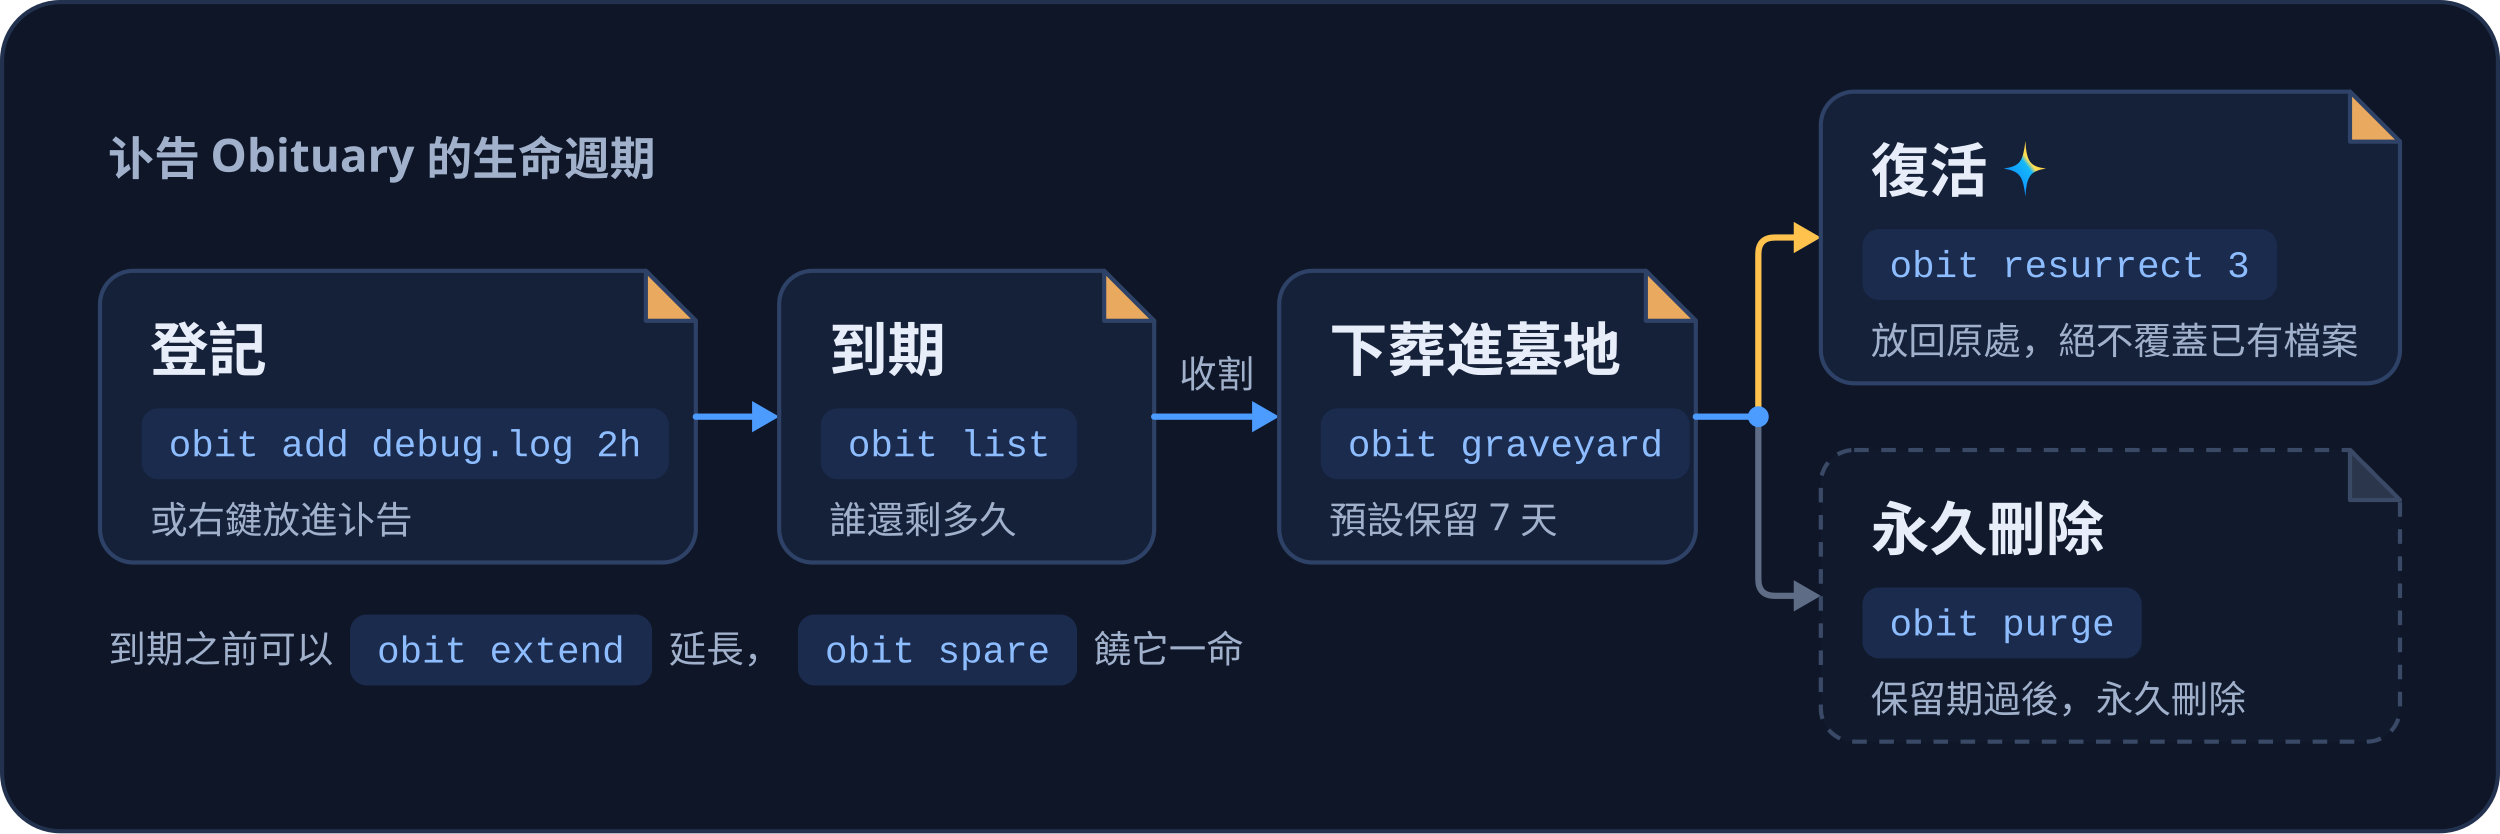
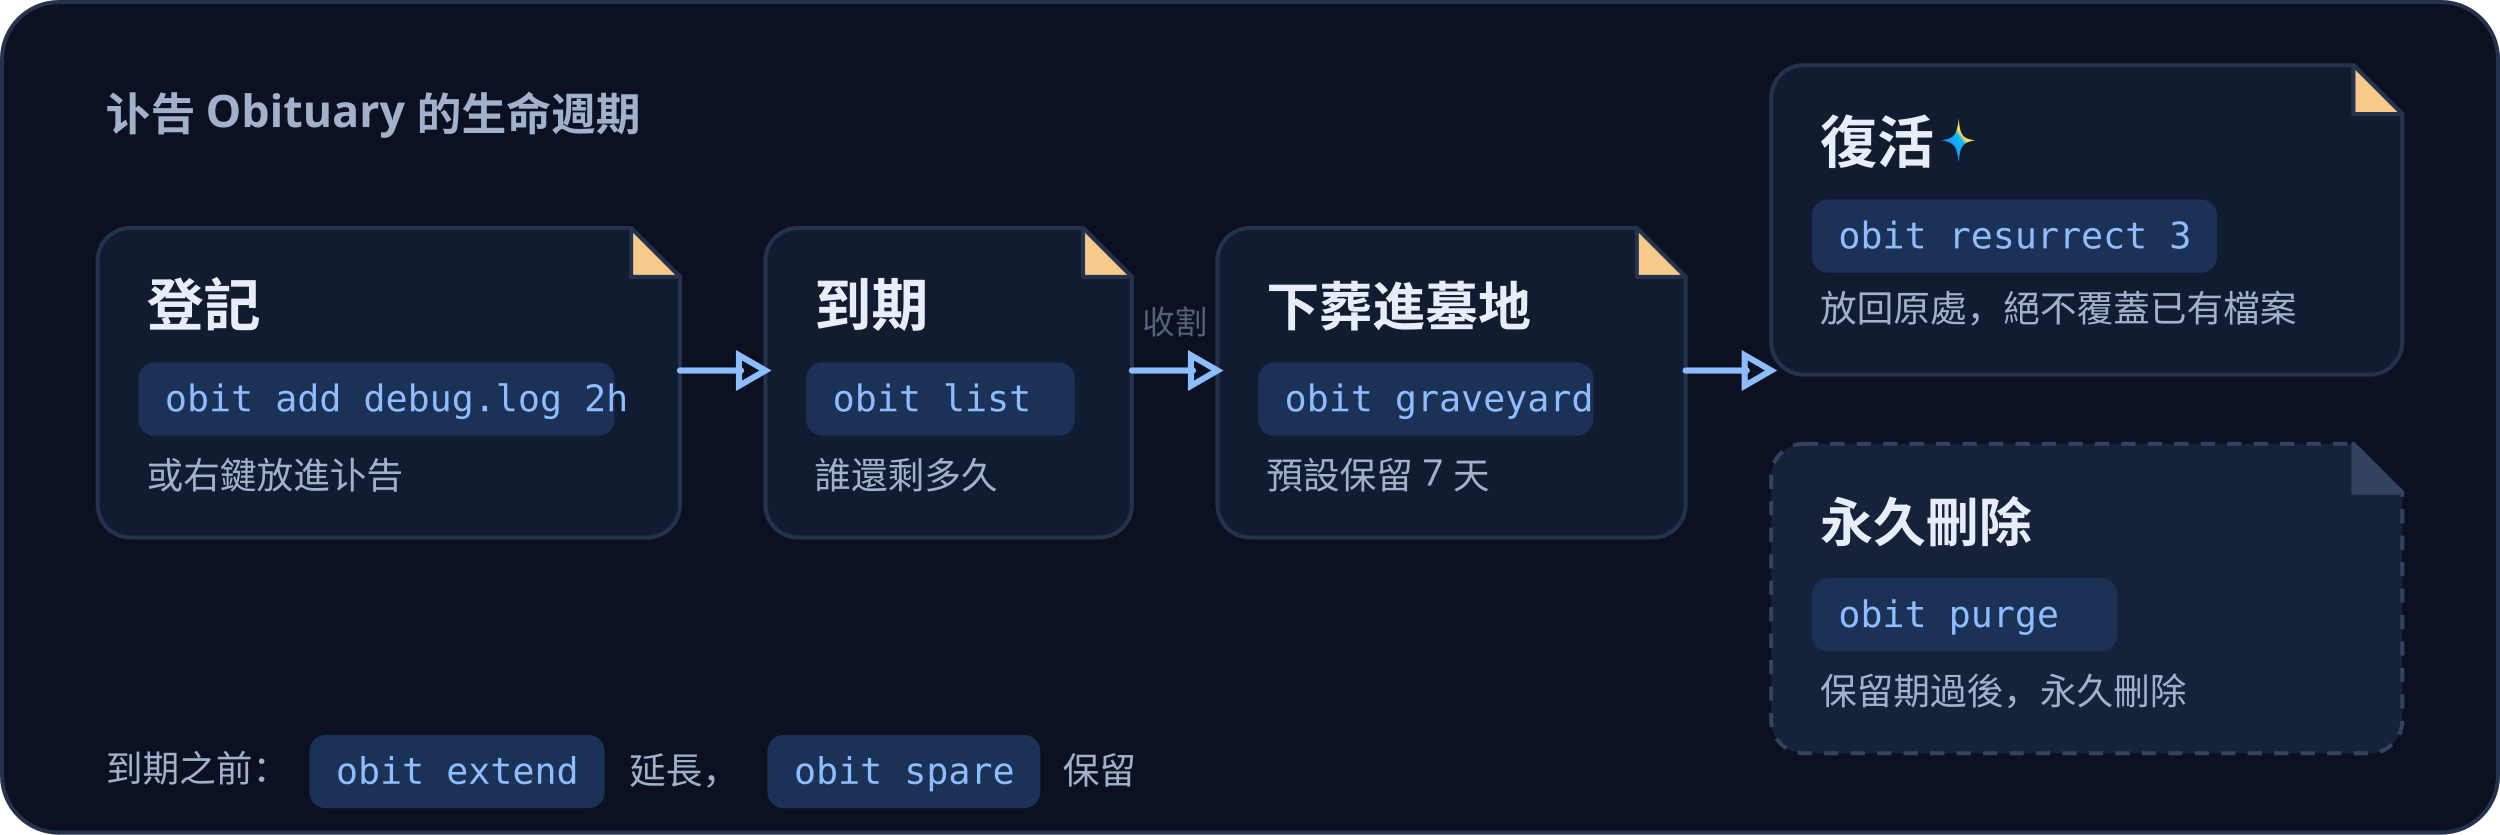
- <svg xmlns="http://www.w3.org/2000/svg" width="1200" height="400" viewBox="0 0 1200 400" role="img" aria-labelledby="title desc">
+ <svg xmlns="http://www.w3.org/2000/svg" width="1228" height="410" viewBox="0 0 1228 410" role="img" aria-labelledby="title desc">
  <defs>
    <linearGradient id="spark" x1="0" y1="1" x2="1" y2="0">
      <stop stop-color="#0876FF" />
      <stop offset=".55" stop-color="#16B8FA" />
      <stop offset=".62" stop-color="#FFE052" />
      <stop offset="1" stop-color="#FFB329" />
    </linearGradient>
  </defs>
-   <rect x="1" y="1" width="1198" height="398" rx="28" fill="#0E1628" stroke="#22314D" stroke-width="2" />
+   <rect x="1" y="1" width="1226" height="408" rx="28" fill="#0B1120" stroke="#24324D" stroke-width="2" />
  <g font-family="-apple-system, BlinkMacSystemFont, 'Segoe UI', 'Noto Sans', 'Noto Sans CJK SC', 'Noto Sans CJK TC', 'Noto Sans JP', 'Noto Sans KR', 'Noto Sans Cyrillic', 'Microsoft YaHei', 'PingFang SC', 'Hiragino Sans', 'Malgun Gothic', sans-serif">
-     <g>
-       <path d="M64 130H310L334 154V254A16 16 0 0 1 318 270H64A16 16 0 0 1 48 254V146A16 16 0 0 1 64 130Z" fill="#152039" stroke="#2E4166" stroke-width="2" />
-       <path d="M310 130V154H334Z" fill="#E9A95E" stroke="#2E4166" stroke-width="2" stroke-linejoin="round" />
-       <text x="72" y="178" font-size="28" font-weight="700" fill="#E8EEF9" id="register">登記</text>
-       <rect x="68" y="196" width="253" height="34" rx="8" fill="#1B2B4E" />
-       <text x="81" y="219" font-family="ui-monospace, 'Cascadia Code', 'SF Mono', SFMono-Regular, Menlo, Consolas, 'Liberation Mono', monospace" font-size="18" fill="#8DBDFF">obit add debug.log 2h</text>
-       <text x="72" y="256" font-size="18" fill="#A1B1CC" id="register-note">或右鍵放進讣告</text>
-     </g>
-     <path d="M334 200H363" stroke="#4C9BFF" stroke-width="3" stroke-linecap="round" fill="none" />
-     <path d="M374 200l-13 -7.5v15Z" fill="#4C9BFF" />
-     <g>
-       <path d="M390 130H530L554 154V254A16 16 0 0 1 538 270H390A16 16 0 0 1 374 254V146A16 16 0 0 1 390 130Z" fill="#152039" stroke="#2E4166" stroke-width="2" />
-       <path d="M530 130V154H554Z" fill="#E9A95E" stroke="#2E4166" stroke-width="2" stroke-linejoin="round" />
-       <text x="398" y="178" font-size="28" font-weight="700" fill="#E8EEF9" id="expire">到期</text>
-       <rect x="394" y="196" width="123" height="34" rx="8" fill="#1B2B4E" />
-       <text x="407" y="219" font-family="ui-monospace, 'Cascadia Code', 'SF Mono', SFMono-Regular, Menlo, Consolas, 'Liberation Mono', monospace" font-size="18" fill="#8DBDFF">obit list</text>
-       <text x="398" y="256" font-size="18" fill="#A1B1CC" id="expire-note">誰還剩多久</text>
-     </g>
-     <path d="M554 200H603" stroke="#4C9BFF" stroke-width="3" stroke-linecap="round" fill="none" />
-     <path d="M614 200l-13 -7.5v15Z" fill="#4C9BFF" />
-     <text x="584" y="186" font-size="18" fill="#A1B1CC" text-anchor="middle" id="reap">收割</text>
-     <g>
-       <path d="M630 130H790L814 154V254A16 16 0 0 1 798 270H630A16 16 0 0 1 614 254V146A16 16 0 0 1 630 130Z" fill="#152039" stroke="#2E4166" stroke-width="2" />
-       <path d="M790 130V154H814Z" fill="#E9A95E" stroke="#2E4166" stroke-width="2" stroke-linejoin="round" />
-       <text x="638" y="178" font-size="28" font-weight="700" fill="#E8EEF9" id="bury">下葬進墓地</text>
-       <rect x="634" y="196" width="177" height="34" rx="8" fill="#1B2B4E" />
-       <text x="647" y="219" font-family="ui-monospace, 'Cascadia Code', 'SF Mono', SFMono-Regular, Menlo, Consolas, 'Liberation Mono', monospace" font-size="18" fill="#8DBDFF">obit graveyard</text>
-       <text x="638" y="256" font-size="18" fill="#A1B1CC" id="bury-note">預設保留 7 天</text>
-     </g>
-     <path d="M814 200H844" stroke="#4C9BFF" stroke-width="3" stroke-linecap="round" />
-     <path d="M844 200V122Q844 114 852 114H863" stroke="#FFC24D" stroke-width="3" stroke-linecap="round" fill="none" />
-     <path d="M874 114l-13 -7.5v15Z" fill="#FFC24D" />
-     <path d="M844 200V278Q844 286 852 286H863" stroke="#5E6C86" stroke-width="3" stroke-linecap="round" fill="none" />
-     <path d="M874 286l-13 -7.5v15Z" fill="#5E6C86" />
-     <circle cx="844" cy="200" r="5" fill="#4C9BFF" />
-     <g>
-       <path d="M890 44H1128L1152 68V168A16 16 0 0 1 1136 184H890A16 16 0 0 1 874 168V60A16 16 0 0 1 890 44Z" fill="#152039" stroke="#2E4166" stroke-width="2" />
-       <path d="M1128 44V68H1152Z" fill="#E9A95E" stroke="#2E4166" stroke-width="2" stroke-linejoin="round" />
-       <text x="898" y="92" font-size="28" font-weight="700" fill="#E8EEF9" id="resurrect">復活</text>
-       <rect x="894" y="110" width="199" height="34" rx="8" fill="#1B2B4E" />
-       <text x="907" y="133" font-family="ui-monospace, 'Cascadia Code', 'SF Mono', SFMono-Regular, Menlo, Consolas, 'Liberation Mono', monospace" font-size="18" fill="#8DBDFF">obit resurrect 3</text>
-       <text x="898" y="170" font-size="18" fill="#A1B1CC" id="resurrect-note">放回原處，絕不覆蓋已有檔案</text>
-       <path d="M17.6 9.4c.3 5.3 1.2 6.5 5.2 7-4 .6-4.9 2-5.2 7.1-.6-5.1-1.3-6.4-5.5-7.1 4.2-.6 4.9-1.8 5.5-7Z" fill="url(#spark)" transform="translate(972 81) scale(1.9) translate(-17.5 -16.45)" />
-     </g>
-     <g>
-       <path d="M890 216H1128L1152 240V340A16 16 0 0 1 1136 356H890A16 16 0 0 1 874 340V232A16 16 0 0 1 890 216Z" fill="#111A2D" stroke="#3A4966" stroke-width="2" stroke-dasharray="7 6" />
-       <path d="M1128 216V240H1152Z" fill="#2B364C" stroke="#3A4966" stroke-width="2" stroke-linejoin="round" />
-       <text x="898" y="264" font-size="28" font-weight="700" fill="#E8EEF9" id="purge">永久刪除</text>
-       <rect x="894" y="282" width="134" height="34" rx="8" fill="#1B2B4E" />
-       <text x="907" y="305" font-family="ui-monospace, 'Cascadia Code', 'SF Mono', SFMono-Regular, Menlo, Consolas, 'Liberation Mono', monospace" font-size="18" fill="#8DBDFF">obit purge</text>
-       <text x="898" y="342" font-size="18" fill="#A1B1CC" id="purge-note">保留期過後，永久刪除</text>
-     </g>
-     <text x="52" y="84" font-size="22" font-weight="600" fill="#A1B1CC" id="title">讣告 Obituary 的生命週期</text>
-     <text x="52" y="318" font-size="18" fill="#A1B1CC" id="before">到期之前可以</text>
-     <rect x="168" y="295" width="145" height="34" rx="8" fill="#1B2B4E" />
-     <text x="181" y="318" font-family="ui-monospace, 'Cascadia Code', 'SF Mono', SFMono-Regular, Menlo, Consolas, 'Liberation Mono', monospace" font-size="18" fill="#8DBDFF">obit extend</text>
-     <text x="321" y="318" font-size="18" fill="#A1B1CC" id="extend-note" textLength="50" lengthAdjust="spacingAndGlyphs">延長，</text>
-     <rect x="383" y="295" width="134" height="34" rx="8" fill="#1B2B4E" />
-     <text x="396" y="318" font-family="ui-monospace, 'Cascadia Code', 'SF Mono', SFMono-Regular, Menlo, Consolas, 'Liberation Mono', monospace" font-size="18" fill="#8DBDFF">obit spare</text>
-     <text x="525" y="318" font-size="18" fill="#A1B1CC" id="spare-note" textLength="60" lengthAdjust="spacingAndGlyphs">饒它一命</text>
+     <text x="52" y="64" font-family="-apple-system, BlinkMacSystemFont, 'Segoe UI', 'Noto Sans', 'Noto Sans CJK SC', 'Noto Sans CJK TC', 'Noto Sans JP', 'Noto Sans KR', 'Noto Sans Cyrillic', 'Microsoft YaHei', 'PingFang SC', 'Hiragino Sans', 'Malgun Gothic', sans-serif" font-size="22" fill="#A1B1CC" font-weight="600" id="section">讣告 Obituary 的生命週期</text>
+     <path d="M64 112H310L334 136V248A16 16 0 0 1 318 264H64A16 16 0 0 1 48 248V128A16 16 0 0 1 64 112Z" fill="#121C31" stroke="#24324D" stroke-width="2" />
+     <path d="M310 112V136H334Z" fill="#F7C98B" stroke="#24324D" stroke-width="2" stroke-linejoin="round" />
+     <text x="72" y="160" font-family="-apple-system, BlinkMacSystemFont, 'Segoe UI', 'Noto Sans', 'Noto Sans CJK SC', 'Noto Sans CJK TC', 'Noto Sans JP', 'Noto Sans KR', 'Noto Sans Cyrillic', 'Microsoft YaHei', 'PingFang SC', 'Hiragino Sans', 'Malgun Gothic', sans-serif" font-size="28" fill="#E8EEF9" font-weight="700" id="register">登記</text>
+     <rect x="68" y="178" width="233.9" height="36" rx="8" fill="#1B3155" />
+     <text x="81" y="202" font-family="ui-monospace, 'Cascadia Code', 'SF Mono', Consolas, monospace" font-size="18" fill="#8DBDFF">obit add debug.log 2h</text>
+     <text x="72" y="240" font-family="-apple-system, BlinkMacSystemFont, 'Segoe UI', 'Noto Sans', 'Noto Sans CJK SC', 'Noto Sans CJK TC', 'Noto Sans JP', 'Noto Sans KR', 'Noto Sans Cyrillic', 'Microsoft YaHei', 'PingFang SC', 'Hiragino Sans', 'Malgun Gothic', sans-serif" font-size="18" fill="#A1B1CC" id="register_note">或右鍵放進讣告</text>
+     <path d="M392 112H532L556 136V248A16 16 0 0 1 540 264H392A16 16 0 0 1 376 248V128A16 16 0 0 1 392 112Z" fill="#121C31" stroke="#24324D" stroke-width="2" />
+     <path d="M532 112V136H556Z" fill="#F7C98B" stroke="#24324D" stroke-width="2" stroke-linejoin="round" />
+     <text x="400" y="160" font-family="-apple-system, BlinkMacSystemFont, 'Segoe UI', 'Noto Sans', 'Noto Sans CJK SC', 'Noto Sans CJK TC', 'Noto Sans JP', 'Noto Sans KR', 'Noto Sans Cyrillic', 'Microsoft YaHei', 'PingFang SC', 'Hiragino Sans', 'Malgun Gothic', sans-serif" font-size="28" fill="#E8EEF9" font-weight="700" id="expire">到期</text>
+     <rect x="396" y="178" width="132" height="36" rx="8" fill="#1B3155" />
+     <text x="409" y="202" font-family="ui-monospace, 'Cascadia Code', 'SF Mono', Consolas, monospace" font-size="18" fill="#8DBDFF">obit list</text>
+     <text x="400" y="240" font-family="-apple-system, BlinkMacSystemFont, 'Segoe UI', 'Noto Sans', 'Noto Sans CJK SC', 'Noto Sans CJK TC', 'Noto Sans JP', 'Noto Sans KR', 'Noto Sans Cyrillic', 'Microsoft YaHei', 'PingFang SC', 'Hiragino Sans', 'Malgun Gothic', sans-serif" font-size="18" fill="#A1B1CC" id="expire_note">誰還剩多久</text>
+     <path d="M614 112H804L828 136V248A16 16 0 0 1 812 264H614A16 16 0 0 1 598 248V128A16 16 0 0 1 614 112Z" fill="#121C31" stroke="#24324D" stroke-width="2" />
+     <path d="M804 112V136H828Z" fill="#F7C98B" stroke="#24324D" stroke-width="2" stroke-linejoin="round" />
+     <text x="622" y="160" font-family="-apple-system, BlinkMacSystemFont, 'Segoe UI', 'Noto Sans', 'Noto Sans CJK SC', 'Noto Sans CJK TC', 'Noto Sans JP', 'Noto Sans KR', 'Noto Sans Cyrillic', 'Microsoft YaHei', 'PingFang SC', 'Hiragino Sans', 'Malgun Gothic', sans-serif" font-size="26" fill="#E8EEF9" font-weight="700" id="bury">下葬進墓地</text>
+     <rect x="618" y="178" width="164.6" height="36" rx="8" fill="#1B3155" />
+     <text x="631" y="202" font-family="ui-monospace, 'Cascadia Code', 'SF Mono', Consolas, monospace" font-size="18" fill="#8DBDFF">obit graveyard</text>
+     <text x="622" y="240" font-family="-apple-system, BlinkMacSystemFont, 'Segoe UI', 'Noto Sans', 'Noto Sans CJK SC', 'Noto Sans CJK TC', 'Noto Sans JP', 'Noto Sans KR', 'Noto Sans Cyrillic', 'Microsoft YaHei', 'PingFang SC', 'Hiragino Sans', 'Malgun Gothic', sans-serif" font-size="18" fill="#A1B1CC" id="bury_note">預設保留 7 天</text>
+     <path d="M334 182H364M376 182l-13 -7.5v15Z" stroke="#8DBDFF" stroke-width="3" stroke-linecap="round" fill="none" />
+     <path d="M556 182H586M598 182l-13 -7.5v15Z" stroke="#8DBDFF" stroke-width="3" stroke-linecap="round" fill="none" />
+     <text x="577.0" y="164" font-family="-apple-system, BlinkMacSystemFont, 'Segoe UI', 'Noto Sans', 'Noto Sans CJK SC', 'Noto Sans CJK TC', 'Noto Sans JP', 'Noto Sans KR', 'Noto Sans Cyrillic', 'Microsoft YaHei', 'PingFang SC', 'Hiragino Sans', 'Malgun Gothic', sans-serif" font-size="16" fill="#53637D" text-anchor="middle">收割</text>
+     <path d="M828 182H858M870 182l-13 -7.5v15Z" stroke="#8DBDFF" stroke-width="3" stroke-linecap="round" fill="none" />
+     <path d="M886 32H1156L1180 56V168A16 16 0 0 1 1164 184H886A16 16 0 0 1 870 168V48A16 16 0 0 1 886 32Z" fill="#121C31" stroke="#24324D" stroke-width="2" />
+     <path d="M1156 32V56H1180Z" fill="#F7C98B" stroke="#24324D" stroke-width="2" stroke-linejoin="round" />
+     <text x="894" y="80" font-family="-apple-system, BlinkMacSystemFont, 'Segoe UI', 'Noto Sans', 'Noto Sans CJK SC', 'Noto Sans CJK TC', 'Noto Sans JP', 'Noto Sans KR', 'Noto Sans Cyrillic', 'Microsoft YaHei', 'PingFang SC', 'Hiragino Sans', 'Malgun Gothic', sans-serif" font-size="28" fill="#E8EEF9" font-weight="700" id="resurrect">復活</text>
+     <path id="resurrect-star" d="M17.6 9.4c.3 5.3 1.2 6.5 5.2 7-4 .6-4.9 2-5.2 7.1-.6-5.1-1.3-6.4-5.5-7.1 4.2-.6 4.9-1.8 5.5-7Z" fill="url(#spark)" transform="translate(962.0 69) scale(1.55) translate(-17.5 -16.45)" />
+     <rect x="890" y="98" width="199" height="36" rx="8" fill="#1B3155" />
+     <text x="903" y="122" font-family="ui-monospace, 'Cascadia Code', 'SF Mono', Consolas, monospace" font-size="18" fill="#8DBDFF">obit resurrect 3</text>
+     <text x="894" y="158" font-family="-apple-system, BlinkMacSystemFont, 'Segoe UI', 'Noto Sans', 'Noto Sans CJK SC', 'Noto Sans CJK TC', 'Noto Sans JP', 'Noto Sans KR', 'Noto Sans Cyrillic', 'Microsoft YaHei', 'PingFang SC', 'Hiragino Sans', 'Malgun Gothic', sans-serif" font-size="18" fill="#A1B1CC" id="resurrect-note">放回原處，絕不覆蓋已有檔案</text>
+     <path d="M886 218H1156L1180 242V354A16 16 0 0 1 1164 370H886A16 16 0 0 1 870 354V234A16 16 0 0 1 886 218Z" fill="#16213A" stroke="#33425F" stroke-width="2" stroke-dasharray="7 6" />
+     <path d="M1156 218V242H1180Z" fill="#33425F" stroke="#33425F" stroke-width="2" stroke-linejoin="round" />
+     <text x="894" y="266" font-family="-apple-system, BlinkMacSystemFont, 'Segoe UI', 'Noto Sans', 'Noto Sans CJK SC', 'Noto Sans CJK TC', 'Noto Sans JP', 'Noto Sans KR', 'Noto Sans Cyrillic', 'Microsoft YaHei', 'PingFang SC', 'Hiragino Sans', 'Malgun Gothic', sans-serif" font-size="26" fill="#E8EEF9" font-weight="700" id="purge">永久刪除</text>
+     <rect x="890" y="284" width="150" height="36" rx="8" fill="#1B3155" />
+     <text x="903" y="308" font-family="ui-monospace, 'Cascadia Code', 'SF Mono', Consolas, monospace" font-size="18" fill="#8DBDFF">obit purge</text>
+     <text x="894" y="346" font-family="-apple-system, BlinkMacSystemFont, 'Segoe UI', 'Noto Sans', 'Noto Sans CJK SC', 'Noto Sans CJK TC', 'Noto Sans JP', 'Noto Sans KR', 'Noto Sans Cyrillic', 'Microsoft YaHei', 'PingFang SC', 'Hiragino Sans', 'Malgun Gothic', sans-serif" font-size="18" fill="#A1B1CC" id="purge-note">保留期過後，永久刪除</text>
+     <text x="52" y="384" font-family="-apple-system, BlinkMacSystemFont, 'Segoe UI', 'Noto Sans', 'Noto Sans CJK SC', 'Noto Sans CJK TC', 'Noto Sans JP', 'Noto Sans KR', 'Noto Sans Cyrillic', 'Microsoft YaHei', 'PingFang SC', 'Hiragino Sans', 'Malgun Gothic', sans-serif" font-size="18" fill="#A1B1CC" id="before">到期之前：</text>
+     <rect x="152.0" y="361" width="145" height="36" rx="8" fill="#1B3155" />
+     <text x="165.0" y="385" font-family="ui-monospace, 'Cascadia Code', 'SF Mono', Consolas, monospace" font-size="18" fill="#8DBDFF">obit extend</text>
+     <text x="309.0" y="385" font-family="-apple-system, BlinkMacSystemFont, 'Segoe UI', 'Noto Sans', 'Noto Sans CJK SC', 'Noto Sans CJK TC', 'Noto Sans JP', 'Noto Sans KR', 'Noto Sans Cyrillic', 'Microsoft YaHei', 'PingFang SC', 'Hiragino Sans', 'Malgun Gothic', sans-serif" font-size="18" fill="#A1B1CC" id="extend-note">延長，</text>
+     <rect x="377.0" y="361" width="134" height="36" rx="8" fill="#1B3155" />
+     <text x="390.0" y="385" font-family="ui-monospace, 'Cascadia Code', 'SF Mono', Consolas, monospace" font-size="18" fill="#8DBDFF">obit spare</text>
+     <text x="522.0" y="385" font-family="-apple-system, BlinkMacSystemFont, 'Segoe UI', 'Noto Sans', 'Noto Sans CJK SC', 'Noto Sans CJK TC', 'Noto Sans JP', 'Noto Sans KR', 'Noto Sans Cyrillic', 'Microsoft YaHei', 'PingFang SC', 'Hiragino Sans', 'Malgun Gothic', sans-serif" font-size="18" fill="#A1B1CC" id="spare-note">保留</text>
  </g>
</svg>
